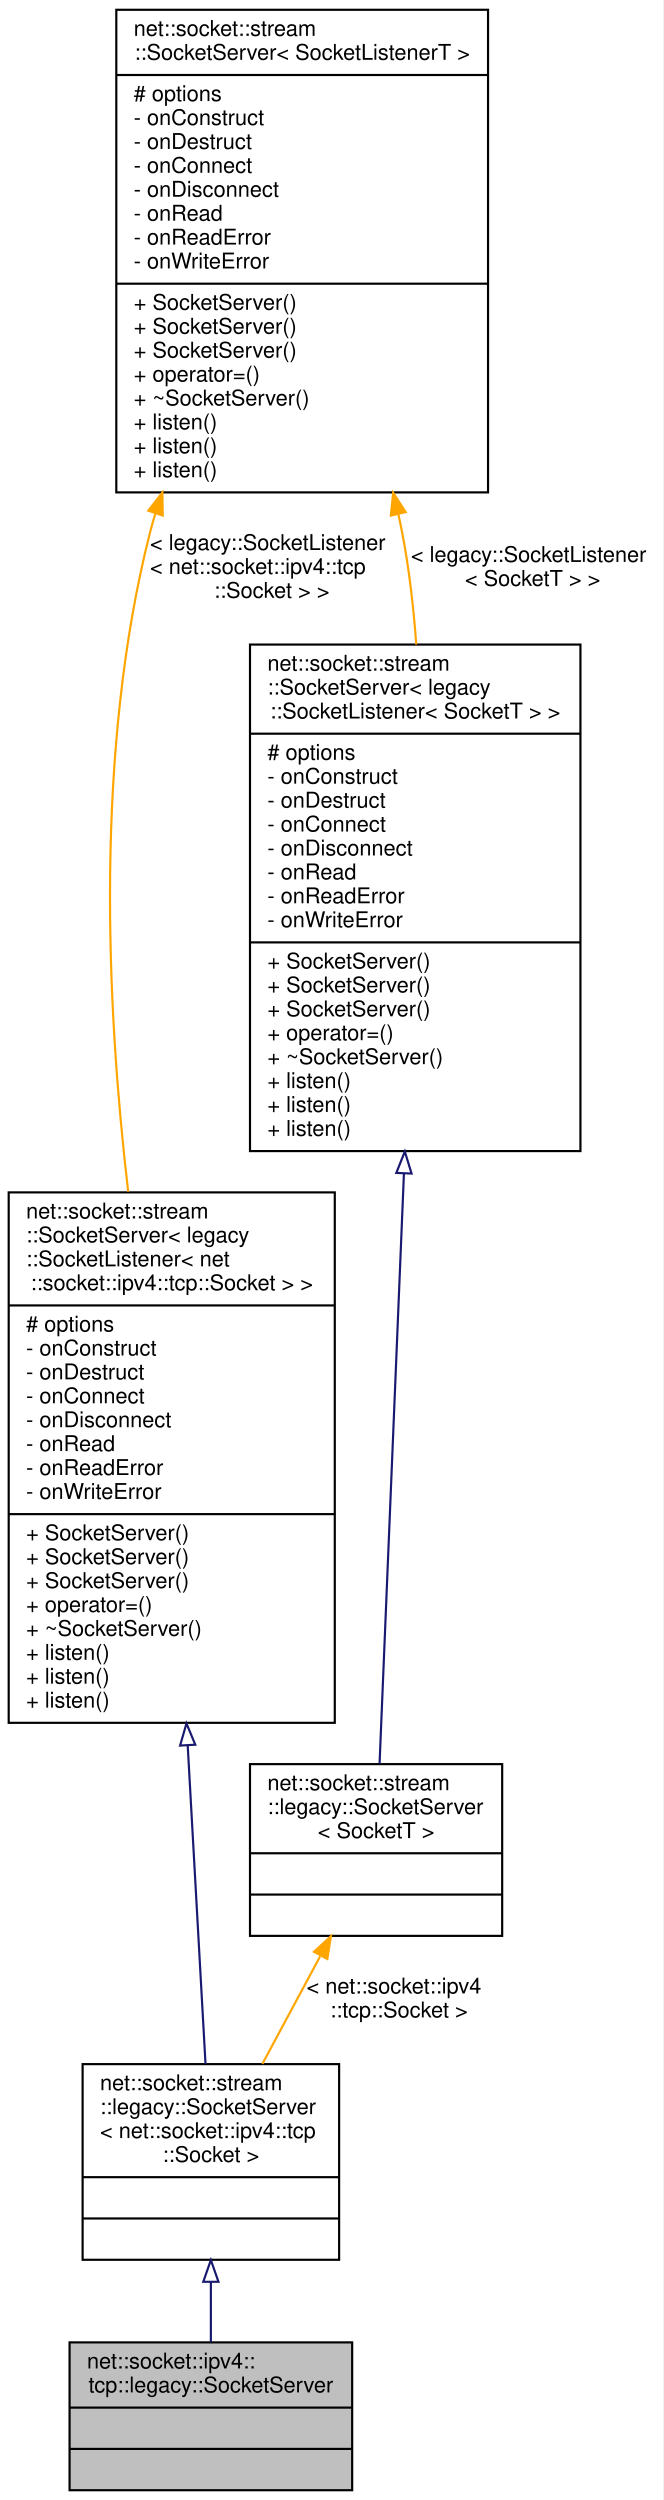
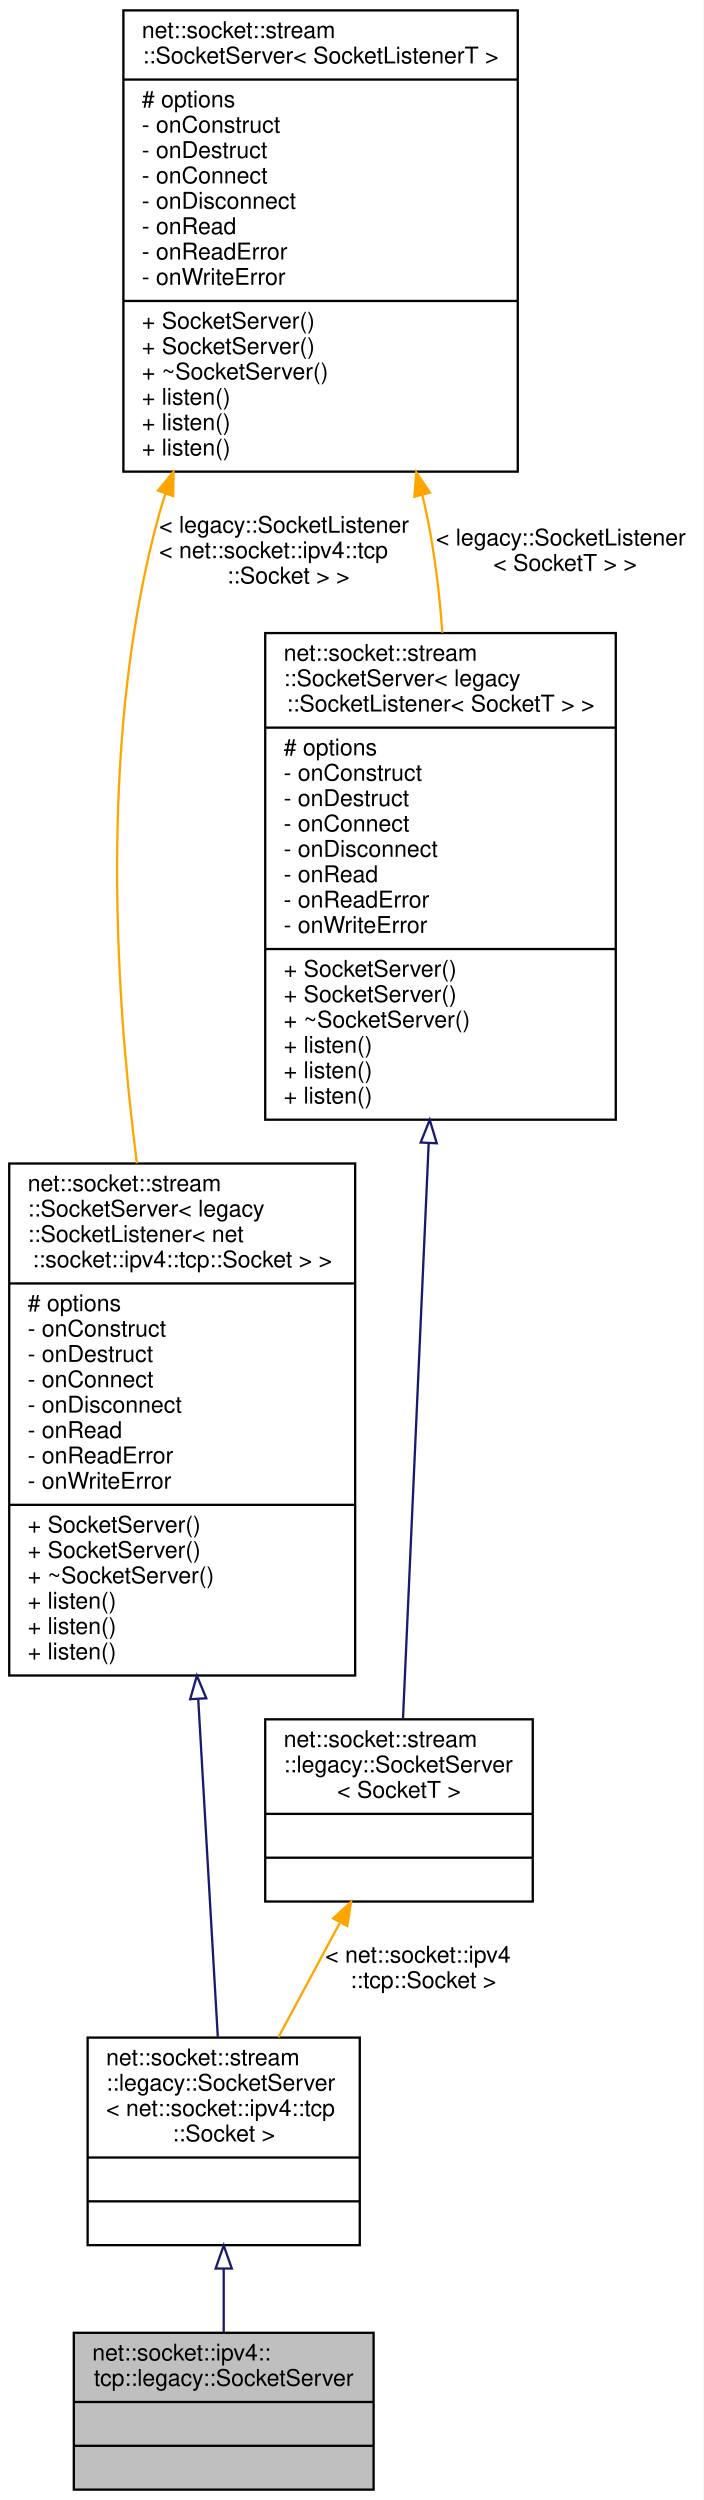
- <svg xmlns="http://www.w3.org/2000/svg" xmlns:xlink="http://www.w3.org/1999/xlink" width="305pt" height="1150pt" viewBox="0.00 0.00 305.00 1150.00">
-   <g id="graph0" class="graph" transform="scale(1 1) rotate(0) translate(4 1146)">
-     <polygon fill="white" stroke="transparent" points="-4,4 -4,-1146 301,-1146 301,4 -4,4" />
+ <svg xmlns="http://www.w3.org/2000/svg" xmlns:xlink="http://www.w3.org/1999/xlink" width="305pt" height="1084pt" viewBox="0.00 0.00 305.00 1084.00">
+   <g id="graph0" class="graph" transform="scale(1 1) rotate(0) translate(4 1080)">
+     <polygon fill="white" stroke="transparent" points="-4,4 -4,-1080 301,-1080 301,4 -4,4" />
    <g id="node1" class="node">
      <g id="a_node1">
        <a xlink:title=" ">
          <polygon fill="#bfbfbf" stroke="black" points="28,-0.5 28,-68.5 158,-68.5 158,-0.5 28,-0.5" />
          <text text-anchor="start" x="36" y="-56.5" font-family="Helvetica,sans-Serif" font-size="10.00">net::socket::ipv4::</text>
          <text text-anchor="middle" x="93" y="-45.5" font-family="Helvetica,sans-Serif" font-size="10.00">tcp::legacy::SocketServer</text>
          <polyline fill="none" stroke="black" points="28,-38.5 158,-38.5 " />
          <text text-anchor="middle" x="93" y="-26.5" font-family="Helvetica,sans-Serif" font-size="10.00"> </text>
          <polyline fill="none" stroke="black" points="28,-19.5 158,-19.5 " />
          <text text-anchor="middle" x="93" y="-7.5" font-family="Helvetica,sans-Serif" font-size="10.00"> </text>
        </a>
      </g>
    </g>
    <g id="node2" class="node">
      <g id="a_node2">
        <a xlink:href="classnet_1_1socket_1_1stream_1_1legacy_1_1_socket_server.html" target="_top" xlink:title=" ">
          <polygon fill="white" stroke="black" points="34,-106.5 34,-196.5 152,-196.5 152,-106.5 34,-106.5" />
          <text text-anchor="start" x="42" y="-184.5" font-family="Helvetica,sans-Serif" font-size="10.00">net::socket::stream</text>
          <text text-anchor="start" x="42" y="-173.5" font-family="Helvetica,sans-Serif" font-size="10.00">::legacy::SocketServer</text>
          <text text-anchor="start" x="42" y="-162.5" font-family="Helvetica,sans-Serif" font-size="10.00">&lt; net::socket::ipv4::tcp</text>
          <text text-anchor="middle" x="93" y="-151.5" font-family="Helvetica,sans-Serif" font-size="10.00">::Socket &gt;</text>
          <polyline fill="none" stroke="black" points="34,-144.5 152,-144.5 " />
          <text text-anchor="middle" x="93" y="-132.5" font-family="Helvetica,sans-Serif" font-size="10.00"> </text>
          <polyline fill="none" stroke="black" points="34,-125.5 152,-125.5 " />
          <text text-anchor="middle" x="93" y="-113.5" font-family="Helvetica,sans-Serif" font-size="10.00"> </text>
        </a>
      </g>
    </g>
    <g id="edge1" class="edge">
      <path fill="none" stroke="midnightblue" d="M93,-96.23C93,-86.8 93,-77.26 93,-68.62" />
      <polygon fill="none" stroke="midnightblue" points="89.5,-96.37 93,-106.37 96.5,-96.37 89.5,-96.37" />
    </g>
    <g id="node3" class="node">
      <g id="a_node3">
        <a xlink:href="classnet_1_1socket_1_1stream_1_1_socket_server.html" target="_top" xlink:title=" ">
-           <polygon fill="white" stroke="black" points="0,-353.5 0,-597.5 150,-597.5 150,-353.5 0,-353.5" />
-           <text text-anchor="start" x="8" y="-585.5" font-family="Helvetica,sans-Serif" font-size="10.00">net::socket::stream</text>
-           <text text-anchor="start" x="8" y="-574.5" font-family="Helvetica,sans-Serif" font-size="10.00">::SocketServer&lt; legacy</text>
-           <text text-anchor="start" x="8" y="-563.5" font-family="Helvetica,sans-Serif" font-size="10.00">::SocketListener&lt; net</text>
-           <text text-anchor="middle" x="75" y="-552.5" font-family="Helvetica,sans-Serif" font-size="10.00">::socket::ipv4::tcp::Socket &gt; &gt;</text>
-           <polyline fill="none" stroke="black" points="0,-545.5 150,-545.5 " />
-           <text text-anchor="start" x="8" y="-533.5" font-family="Helvetica,sans-Serif" font-size="10.00"># options</text>
-           <text text-anchor="start" x="8" y="-522.5" font-family="Helvetica,sans-Serif" font-size="10.00">- onConstruct</text>
-           <text text-anchor="start" x="8" y="-511.5" font-family="Helvetica,sans-Serif" font-size="10.00">- onDestruct</text>
-           <text text-anchor="start" x="8" y="-500.5" font-family="Helvetica,sans-Serif" font-size="10.00">- onConnect</text>
-           <text text-anchor="start" x="8" y="-489.5" font-family="Helvetica,sans-Serif" font-size="10.00">- onDisconnect</text>
-           <text text-anchor="start" x="8" y="-478.5" font-family="Helvetica,sans-Serif" font-size="10.00">- onRead</text>
-           <text text-anchor="start" x="8" y="-467.5" font-family="Helvetica,sans-Serif" font-size="10.00">- onReadError</text>
-           <text text-anchor="start" x="8" y="-456.5" font-family="Helvetica,sans-Serif" font-size="10.00">- onWriteError</text>
-           <polyline fill="none" stroke="black" points="0,-449.5 150,-449.5 " />
-           <text text-anchor="start" x="8" y="-437.5" font-family="Helvetica,sans-Serif" font-size="10.00">+ SocketServer()</text>
-           <text text-anchor="start" x="8" y="-426.5" font-family="Helvetica,sans-Serif" font-size="10.00">+ SocketServer()</text>
+           <polygon fill="white" stroke="black" points="0,-353.5 0,-575.5 150,-575.5 150,-353.5 0,-353.5" />
+           <text text-anchor="start" x="8" y="-563.5" font-family="Helvetica,sans-Serif" font-size="10.00">net::socket::stream</text>
+           <text text-anchor="start" x="8" y="-552.5" font-family="Helvetica,sans-Serif" font-size="10.00">::SocketServer&lt; legacy</text>
+           <text text-anchor="start" x="8" y="-541.5" font-family="Helvetica,sans-Serif" font-size="10.00">::SocketListener&lt; net</text>
+           <text text-anchor="middle" x="75" y="-530.5" font-family="Helvetica,sans-Serif" font-size="10.00">::socket::ipv4::tcp::Socket &gt; &gt;</text>
+           <polyline fill="none" stroke="black" points="0,-523.5 150,-523.5 " />
+           <text text-anchor="start" x="8" y="-511.5" font-family="Helvetica,sans-Serif" font-size="10.00"># options</text>
+           <text text-anchor="start" x="8" y="-500.5" font-family="Helvetica,sans-Serif" font-size="10.00">- onConstruct</text>
+           <text text-anchor="start" x="8" y="-489.5" font-family="Helvetica,sans-Serif" font-size="10.00">- onDestruct</text>
+           <text text-anchor="start" x="8" y="-478.5" font-family="Helvetica,sans-Serif" font-size="10.00">- onConnect</text>
+           <text text-anchor="start" x="8" y="-467.5" font-family="Helvetica,sans-Serif" font-size="10.00">- onDisconnect</text>
+           <text text-anchor="start" x="8" y="-456.5" font-family="Helvetica,sans-Serif" font-size="10.00">- onRead</text>
+           <text text-anchor="start" x="8" y="-445.5" font-family="Helvetica,sans-Serif" font-size="10.00">- onReadError</text>
+           <text text-anchor="start" x="8" y="-434.5" font-family="Helvetica,sans-Serif" font-size="10.00">- onWriteError</text>
+           <polyline fill="none" stroke="black" points="0,-427.5 150,-427.5 " />
          <text text-anchor="start" x="8" y="-415.5" font-family="Helvetica,sans-Serif" font-size="10.00">+ SocketServer()</text>
-           <text text-anchor="start" x="8" y="-404.5" font-family="Helvetica,sans-Serif" font-size="10.00">+ operator=()</text>
+           <text text-anchor="start" x="8" y="-404.5" font-family="Helvetica,sans-Serif" font-size="10.00">+ SocketServer()</text>
          <text text-anchor="start" x="8" y="-393.5" font-family="Helvetica,sans-Serif" font-size="10.00">+ ~SocketServer()</text>
          <text text-anchor="start" x="8" y="-382.5" font-family="Helvetica,sans-Serif" font-size="10.00">+ listen()</text>
          <text text-anchor="start" x="8" y="-371.5" font-family="Helvetica,sans-Serif" font-size="10.00">+ listen()</text>
          <text text-anchor="start" x="8" y="-360.5" font-family="Helvetica,sans-Serif" font-size="10.00">+ listen()</text>
        </a>
      </g>
    </g>
    <g id="edge2" class="edge">
-       <path fill="none" stroke="midnightblue" d="M82.34,-343.18C85.26,-290.95 88.42,-234.39 90.54,-196.55" />
-       <polygon fill="none" stroke="midnightblue" points="78.84,-343.04 81.78,-353.22 85.83,-343.44 78.84,-343.04" />
+       <path fill="none" stroke="midnightblue" d="M81.96,-343.2C84.94,-291.75 88.23,-234.88 90.44,-196.74" />
+       <polygon fill="none" stroke="midnightblue" points="78.46,-343.23 81.37,-353.42 85.44,-343.63 78.46,-343.23" />
    </g>
    <g id="node4" class="node">
      <g id="a_node4">
        <a xlink:href="classnet_1_1socket_1_1stream_1_1_socket_server.html" target="_top" xlink:title=" ">
-           <polygon fill="white" stroke="black" points="49.5,-919.5 49.5,-1141.5 220.5,-1141.5 220.5,-919.5 49.5,-919.5" />
-           <text text-anchor="start" x="57.5" y="-1129.5" font-family="Helvetica,sans-Serif" font-size="10.00">net::socket::stream</text>
-           <text text-anchor="middle" x="135" y="-1118.5" font-family="Helvetica,sans-Serif" font-size="10.00">::SocketServer&lt; SocketListenerT &gt;</text>
-           <polyline fill="none" stroke="black" points="49.5,-1111.5 220.5,-1111.5 " />
-           <text text-anchor="start" x="57.5" y="-1099.5" font-family="Helvetica,sans-Serif" font-size="10.00"># options</text>
-           <text text-anchor="start" x="57.5" y="-1088.5" font-family="Helvetica,sans-Serif" font-size="10.00">- onConstruct</text>
-           <text text-anchor="start" x="57.5" y="-1077.5" font-family="Helvetica,sans-Serif" font-size="10.00">- onDestruct</text>
-           <text text-anchor="start" x="57.5" y="-1066.5" font-family="Helvetica,sans-Serif" font-size="10.00">- onConnect</text>
-           <text text-anchor="start" x="57.5" y="-1055.5" font-family="Helvetica,sans-Serif" font-size="10.00">- onDisconnect</text>
-           <text text-anchor="start" x="57.5" y="-1044.5" font-family="Helvetica,sans-Serif" font-size="10.00">- onRead</text>
-           <text text-anchor="start" x="57.5" y="-1033.5" font-family="Helvetica,sans-Serif" font-size="10.00">- onReadError</text>
-           <text text-anchor="start" x="57.5" y="-1022.5" font-family="Helvetica,sans-Serif" font-size="10.00">- onWriteError</text>
-           <polyline fill="none" stroke="black" points="49.5,-1015.5 220.5,-1015.5 " />
-           <text text-anchor="start" x="57.5" y="-1003.5" font-family="Helvetica,sans-Serif" font-size="10.00">+ SocketServer()</text>
-           <text text-anchor="start" x="57.5" y="-992.5" font-family="Helvetica,sans-Serif" font-size="10.00">+ SocketServer()</text>
-           <text text-anchor="start" x="57.5" y="-981.5" font-family="Helvetica,sans-Serif" font-size="10.00">+ SocketServer()</text>
-           <text text-anchor="start" x="57.5" y="-970.5" font-family="Helvetica,sans-Serif" font-size="10.00">+ operator=()</text>
-           <text text-anchor="start" x="57.5" y="-959.5" font-family="Helvetica,sans-Serif" font-size="10.00">+ ~SocketServer()</text>
-           <text text-anchor="start" x="57.5" y="-948.5" font-family="Helvetica,sans-Serif" font-size="10.00">+ listen()</text>
-           <text text-anchor="start" x="57.5" y="-937.5" font-family="Helvetica,sans-Serif" font-size="10.00">+ listen()</text>
-           <text text-anchor="start" x="57.5" y="-926.5" font-family="Helvetica,sans-Serif" font-size="10.00">+ listen()</text>
+           <polygon fill="white" stroke="black" points="49.5,-875.5 49.5,-1075.5 220.5,-1075.5 220.5,-875.5 49.5,-875.5" />
+           <text text-anchor="start" x="57.5" y="-1063.5" font-family="Helvetica,sans-Serif" font-size="10.00">net::socket::stream</text>
+           <text text-anchor="middle" x="135" y="-1052.5" font-family="Helvetica,sans-Serif" font-size="10.00">::SocketServer&lt; SocketListenerT &gt;</text>
+           <polyline fill="none" stroke="black" points="49.5,-1045.5 220.5,-1045.5 " />
+           <text text-anchor="start" x="57.5" y="-1033.5" font-family="Helvetica,sans-Serif" font-size="10.00"># options</text>
+           <text text-anchor="start" x="57.5" y="-1022.5" font-family="Helvetica,sans-Serif" font-size="10.00">- onConstruct</text>
+           <text text-anchor="start" x="57.5" y="-1011.5" font-family="Helvetica,sans-Serif" font-size="10.00">- onDestruct</text>
+           <text text-anchor="start" x="57.5" y="-1000.5" font-family="Helvetica,sans-Serif" font-size="10.00">- onConnect</text>
+           <text text-anchor="start" x="57.5" y="-989.5" font-family="Helvetica,sans-Serif" font-size="10.00">- onDisconnect</text>
+           <text text-anchor="start" x="57.5" y="-978.5" font-family="Helvetica,sans-Serif" font-size="10.00">- onRead</text>
+           <text text-anchor="start" x="57.5" y="-967.5" font-family="Helvetica,sans-Serif" font-size="10.00">- onReadError</text>
+           <text text-anchor="start" x="57.5" y="-956.5" font-family="Helvetica,sans-Serif" font-size="10.00">- onWriteError</text>
+           <polyline fill="none" stroke="black" points="49.5,-949.5 220.5,-949.5 " />
+           <text text-anchor="start" x="57.5" y="-937.5" font-family="Helvetica,sans-Serif" font-size="10.00">+ SocketServer()</text>
+           <text text-anchor="start" x="57.5" y="-926.5" font-family="Helvetica,sans-Serif" font-size="10.00">+ SocketServer()</text>
+           <text text-anchor="start" x="57.5" y="-915.5" font-family="Helvetica,sans-Serif" font-size="10.00">+ ~SocketServer()</text>
+           <text text-anchor="start" x="57.5" y="-904.5" font-family="Helvetica,sans-Serif" font-size="10.00">+ listen()</text>
+           <text text-anchor="start" x="57.5" y="-893.5" font-family="Helvetica,sans-Serif" font-size="10.00">+ listen()</text>
+           <text text-anchor="start" x="57.5" y="-882.5" font-family="Helvetica,sans-Serif" font-size="10.00">+ listen()</text>
        </a>
      </g>
    </g>
    <g id="edge3" class="edge">
-       <path fill="none" stroke="orange" d="M67.52,-909.95C66.6,-906.97 65.76,-903.98 65,-901 39.57,-801.17 44.89,-683.83 54.96,-597.85" />
-       <polygon fill="orange" stroke="orange" points="64.21,-911.09 70.7,-919.47 70.85,-908.88 64.21,-911.09" />
-       <text text-anchor="start" x="65" y="-893" font-family="Helvetica,sans-Serif" font-size="10.00"> &lt; legacy::SocketListener</text>
-       <text text-anchor="start" x="65" y="-882" font-family="Helvetica,sans-Serif" font-size="10.00">&lt; net::socket::ipv4::tcp</text>
-       <text text-anchor="middle" x="121" y="-871" font-family="Helvetica,sans-Serif" font-size="10.00">::Socket &gt; &gt;</text>
+       <path fill="none" stroke="orange" d="M67.76,-865.98C66.75,-862.99 65.82,-859.99 65,-857 39.55,-764.57 45.17,-655.19 55.35,-575.58" />
+       <polygon fill="orange" stroke="orange" points="64.52,-867.31 71.26,-875.48 71.09,-864.89 64.52,-867.31" />
+       <text text-anchor="start" x="65" y="-849" font-family="Helvetica,sans-Serif" font-size="10.00"> &lt; legacy::SocketListener</text>
+       <text text-anchor="start" x="65" y="-838" font-family="Helvetica,sans-Serif" font-size="10.00">&lt; net::socket::ipv4::tcp</text>
+       <text text-anchor="middle" x="121" y="-827" font-family="Helvetica,sans-Serif" font-size="10.00">::Socket &gt; &gt;</text>
    </g>
    <g id="node6" class="node">
      <g id="a_node6">
        <a xlink:href="classnet_1_1socket_1_1stream_1_1_socket_server.html" target="_top" xlink:title=" ">
-           <polygon fill="white" stroke="black" points="111,-616.5 111,-849.5 263,-849.5 263,-616.5 111,-616.5" />
-           <text text-anchor="start" x="119" y="-837.5" font-family="Helvetica,sans-Serif" font-size="10.00">net::socket::stream</text>
-           <text text-anchor="start" x="119" y="-826.5" font-family="Helvetica,sans-Serif" font-size="10.00">::SocketServer&lt; legacy</text>
-           <text text-anchor="middle" x="187" y="-815.5" font-family="Helvetica,sans-Serif" font-size="10.00">::SocketListener&lt; SocketT &gt; &gt;</text>
-           <polyline fill="none" stroke="black" points="111,-808.5 263,-808.5 " />
-           <text text-anchor="start" x="119" y="-796.5" font-family="Helvetica,sans-Serif" font-size="10.00"># options</text>
-           <text text-anchor="start" x="119" y="-785.5" font-family="Helvetica,sans-Serif" font-size="10.00">- onConstruct</text>
-           <text text-anchor="start" x="119" y="-774.5" font-family="Helvetica,sans-Serif" font-size="10.00">- onDestruct</text>
-           <text text-anchor="start" x="119" y="-763.5" font-family="Helvetica,sans-Serif" font-size="10.00">- onConnect</text>
-           <text text-anchor="start" x="119" y="-752.5" font-family="Helvetica,sans-Serif" font-size="10.00">- onDisconnect</text>
-           <text text-anchor="start" x="119" y="-741.5" font-family="Helvetica,sans-Serif" font-size="10.00">- onRead</text>
-           <text text-anchor="start" x="119" y="-730.5" font-family="Helvetica,sans-Serif" font-size="10.00">- onReadError</text>
-           <text text-anchor="start" x="119" y="-719.5" font-family="Helvetica,sans-Serif" font-size="10.00">- onWriteError</text>
-           <polyline fill="none" stroke="black" points="111,-712.5 263,-712.5 " />
-           <text text-anchor="start" x="119" y="-700.5" font-family="Helvetica,sans-Serif" font-size="10.00">+ SocketServer()</text>
-           <text text-anchor="start" x="119" y="-689.5" font-family="Helvetica,sans-Serif" font-size="10.00">+ SocketServer()</text>
-           <text text-anchor="start" x="119" y="-678.5" font-family="Helvetica,sans-Serif" font-size="10.00">+ SocketServer()</text>
-           <text text-anchor="start" x="119" y="-667.5" font-family="Helvetica,sans-Serif" font-size="10.00">+ operator=()</text>
-           <text text-anchor="start" x="119" y="-656.5" font-family="Helvetica,sans-Serif" font-size="10.00">+ ~SocketServer()</text>
-           <text text-anchor="start" x="119" y="-645.5" font-family="Helvetica,sans-Serif" font-size="10.00">+ listen()</text>
-           <text text-anchor="start" x="119" y="-634.5" font-family="Helvetica,sans-Serif" font-size="10.00">+ listen()</text>
+           <polygon fill="white" stroke="black" points="111,-594.5 111,-805.5 263,-805.5 263,-594.5 111,-594.5" />
+           <text text-anchor="start" x="119" y="-793.5" font-family="Helvetica,sans-Serif" font-size="10.00">net::socket::stream</text>
+           <text text-anchor="start" x="119" y="-782.5" font-family="Helvetica,sans-Serif" font-size="10.00">::SocketServer&lt; legacy</text>
+           <text text-anchor="middle" x="187" y="-771.5" font-family="Helvetica,sans-Serif" font-size="10.00">::SocketListener&lt; SocketT &gt; &gt;</text>
+           <polyline fill="none" stroke="black" points="111,-764.5 263,-764.5 " />
+           <text text-anchor="start" x="119" y="-752.5" font-family="Helvetica,sans-Serif" font-size="10.00"># options</text>
+           <text text-anchor="start" x="119" y="-741.5" font-family="Helvetica,sans-Serif" font-size="10.00">- onConstruct</text>
+           <text text-anchor="start" x="119" y="-730.5" font-family="Helvetica,sans-Serif" font-size="10.00">- onDestruct</text>
+           <text text-anchor="start" x="119" y="-719.5" font-family="Helvetica,sans-Serif" font-size="10.00">- onConnect</text>
+           <text text-anchor="start" x="119" y="-708.5" font-family="Helvetica,sans-Serif" font-size="10.00">- onDisconnect</text>
+           <text text-anchor="start" x="119" y="-697.5" font-family="Helvetica,sans-Serif" font-size="10.00">- onRead</text>
+           <text text-anchor="start" x="119" y="-686.5" font-family="Helvetica,sans-Serif" font-size="10.00">- onReadError</text>
+           <text text-anchor="start" x="119" y="-675.5" font-family="Helvetica,sans-Serif" font-size="10.00">- onWriteError</text>
+           <polyline fill="none" stroke="black" points="111,-668.5 263,-668.5 " />
+           <text text-anchor="start" x="119" y="-656.5" font-family="Helvetica,sans-Serif" font-size="10.00">+ SocketServer()</text>
+           <text text-anchor="start" x="119" y="-645.5" font-family="Helvetica,sans-Serif" font-size="10.00">+ SocketServer()</text>
+           <text text-anchor="start" x="119" y="-634.5" font-family="Helvetica,sans-Serif" font-size="10.00">+ ~SocketServer()</text>
          <text text-anchor="start" x="119" y="-623.5" font-family="Helvetica,sans-Serif" font-size="10.00">+ listen()</text>
+           <text text-anchor="start" x="119" y="-612.5" font-family="Helvetica,sans-Serif" font-size="10.00">+ listen()</text>
+           <text text-anchor="start" x="119" y="-601.5" font-family="Helvetica,sans-Serif" font-size="10.00">+ listen()</text>
        </a>
      </g>
    </g>
    <g id="edge6" class="edge">
-       <path fill="none" stroke="orange" d="M179.21,-909.56C179.86,-906.69 180.46,-903.84 181,-901 184.18,-884.48 186.22,-866.87 187.48,-849.51" />
-       <polygon fill="orange" stroke="orange" points="175.79,-908.82 176.86,-919.36 182.6,-910.45 175.79,-908.82" />
-       <text text-anchor="start" x="185" y="-887.5" font-family="Helvetica,sans-Serif" font-size="10.00"> &lt; legacy::SocketListener</text>
-       <text text-anchor="middle" x="241" y="-876.5" font-family="Helvetica,sans-Serif" font-size="10.00">&lt; SocketT &gt; &gt;</text>
+       <path fill="none" stroke="orange" d="M179.06,-865.5C179.76,-862.65 180.41,-859.81 181,-857 184.43,-840.55 186.56,-822.92 187.8,-805.64" />
+       <polygon fill="orange" stroke="orange" points="175.67,-864.63 176.49,-875.2 182.44,-866.43 175.67,-864.63" />
+       <text text-anchor="start" x="185" y="-843.5" font-family="Helvetica,sans-Serif" font-size="10.00"> &lt; legacy::SocketListener</text>
+       <text text-anchor="middle" x="241" y="-832.5" font-family="Helvetica,sans-Serif" font-size="10.00">&lt; SocketT &gt; &gt;</text>
    </g>
    <g id="node5" class="node">
      <g id="a_node5">
        <a xlink:href="classnet_1_1socket_1_1stream_1_1legacy_1_1_socket_server.html" target="_top" xlink:title=" ">
          <polygon fill="white" stroke="black" points="111,-255.5 111,-334.5 227,-334.5 227,-255.5 111,-255.5" />
          <text text-anchor="start" x="119" y="-322.5" font-family="Helvetica,sans-Serif" font-size="10.00">net::socket::stream</text>
          <text text-anchor="start" x="119" y="-311.5" font-family="Helvetica,sans-Serif" font-size="10.00">::legacy::SocketServer</text>
          <text text-anchor="middle" x="169" y="-300.5" font-family="Helvetica,sans-Serif" font-size="10.00">&lt; SocketT &gt;</text>
          <polyline fill="none" stroke="black" points="111,-293.5 227,-293.5 " />
          <text text-anchor="middle" x="169" y="-281.5" font-family="Helvetica,sans-Serif" font-size="10.00"> </text>
          <polyline fill="none" stroke="black" points="111,-274.5 227,-274.5 " />
          <text text-anchor="middle" x="169" y="-262.5" font-family="Helvetica,sans-Serif" font-size="10.00"> </text>
        </a>
      </g>
    </g>
    <g id="edge4" class="edge">
      <path fill="none" stroke="orange" d="M143.29,-246.13C134.69,-230.11 125.14,-212.34 116.7,-196.62" />
      <polygon fill="orange" stroke="orange" points="140.42,-248.18 148.23,-255.33 146.58,-244.87 140.42,-248.18" />
      <text text-anchor="start" x="137" y="-229" font-family="Helvetica,sans-Serif" font-size="10.00"> &lt; net::socket::ipv4</text>
      <text text-anchor="middle" x="179.5" y="-218" font-family="Helvetica,sans-Serif" font-size="10.00">::tcp::Socket &gt;</text>
    </g>
    <g id="edge5" class="edge">
-       <path fill="none" stroke="midnightblue" d="M181.8,-606.06C178,-513.96 173.09,-394.99 170.6,-334.71" />
-       <polygon fill="none" stroke="midnightblue" points="178.31,-606.46 182.22,-616.3 185.31,-606.17 178.31,-606.46" />
+       <path fill="none" stroke="midnightblue" d="M181.88,-584.32C178.13,-500.37 173.27,-391.57 170.73,-334.62" />
+       <polygon fill="none" stroke="midnightblue" points="178.39,-584.6 182.33,-594.43 185.38,-584.28 178.39,-584.6" />
    </g>
  </g>
</svg>
